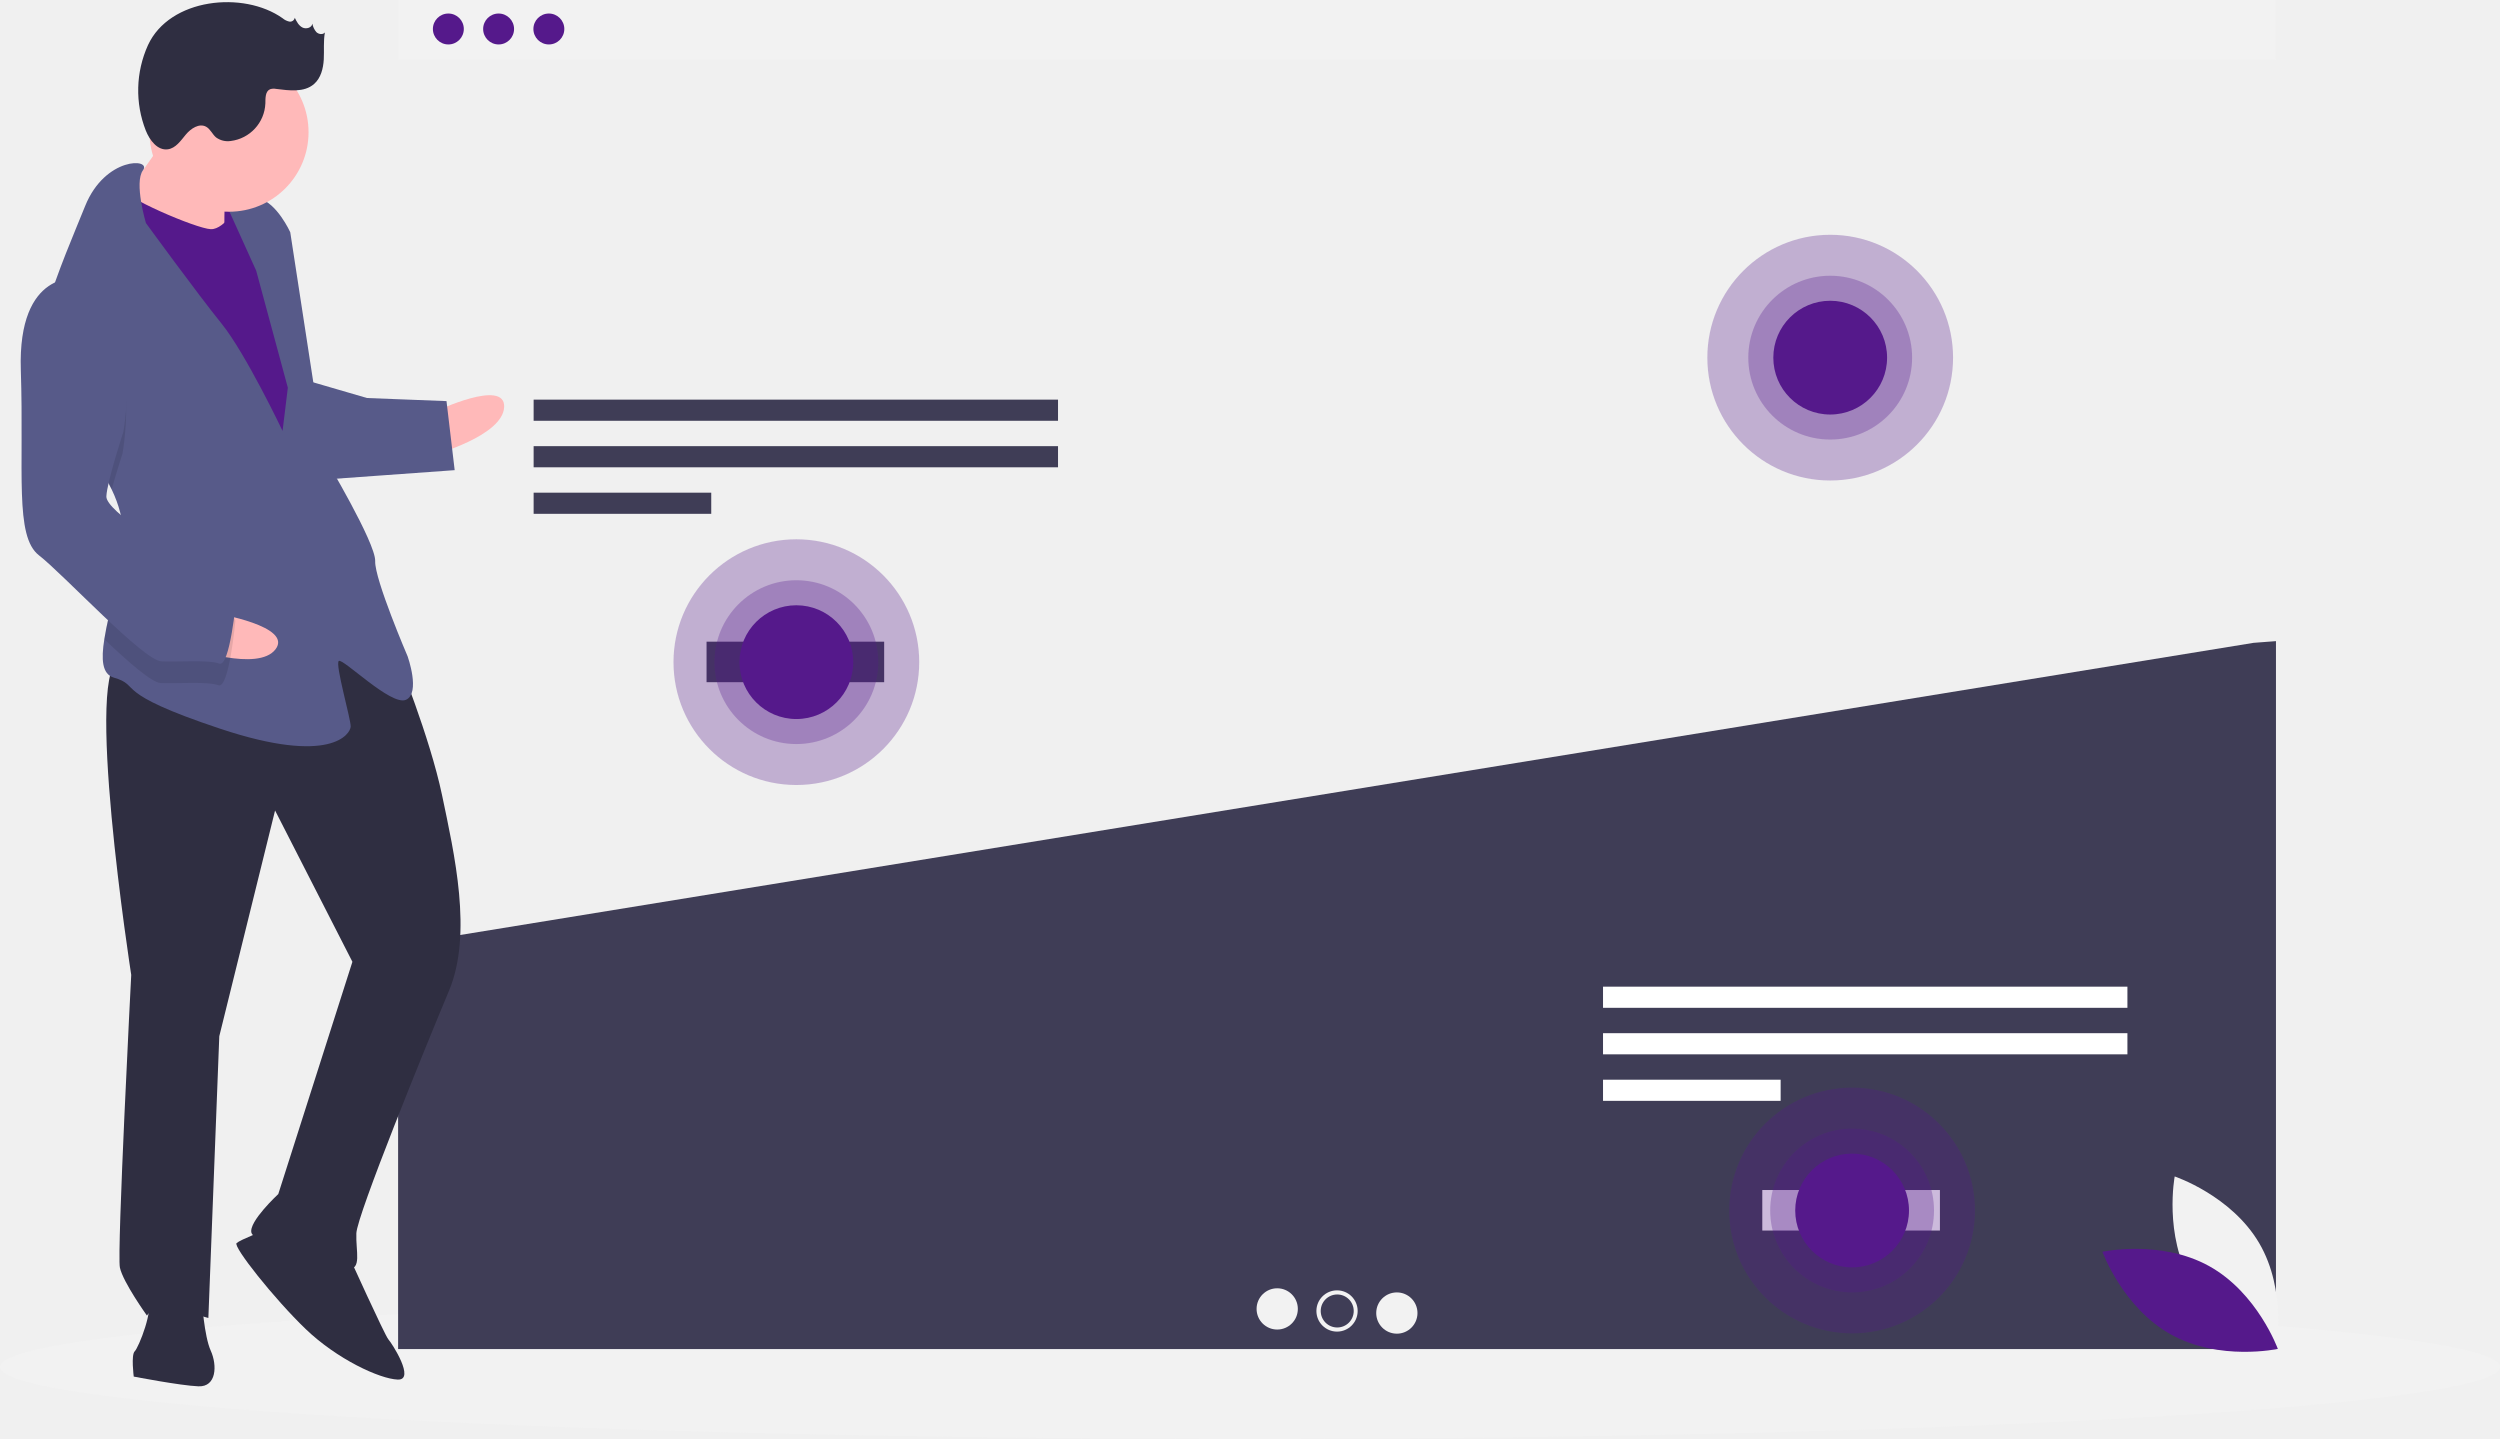
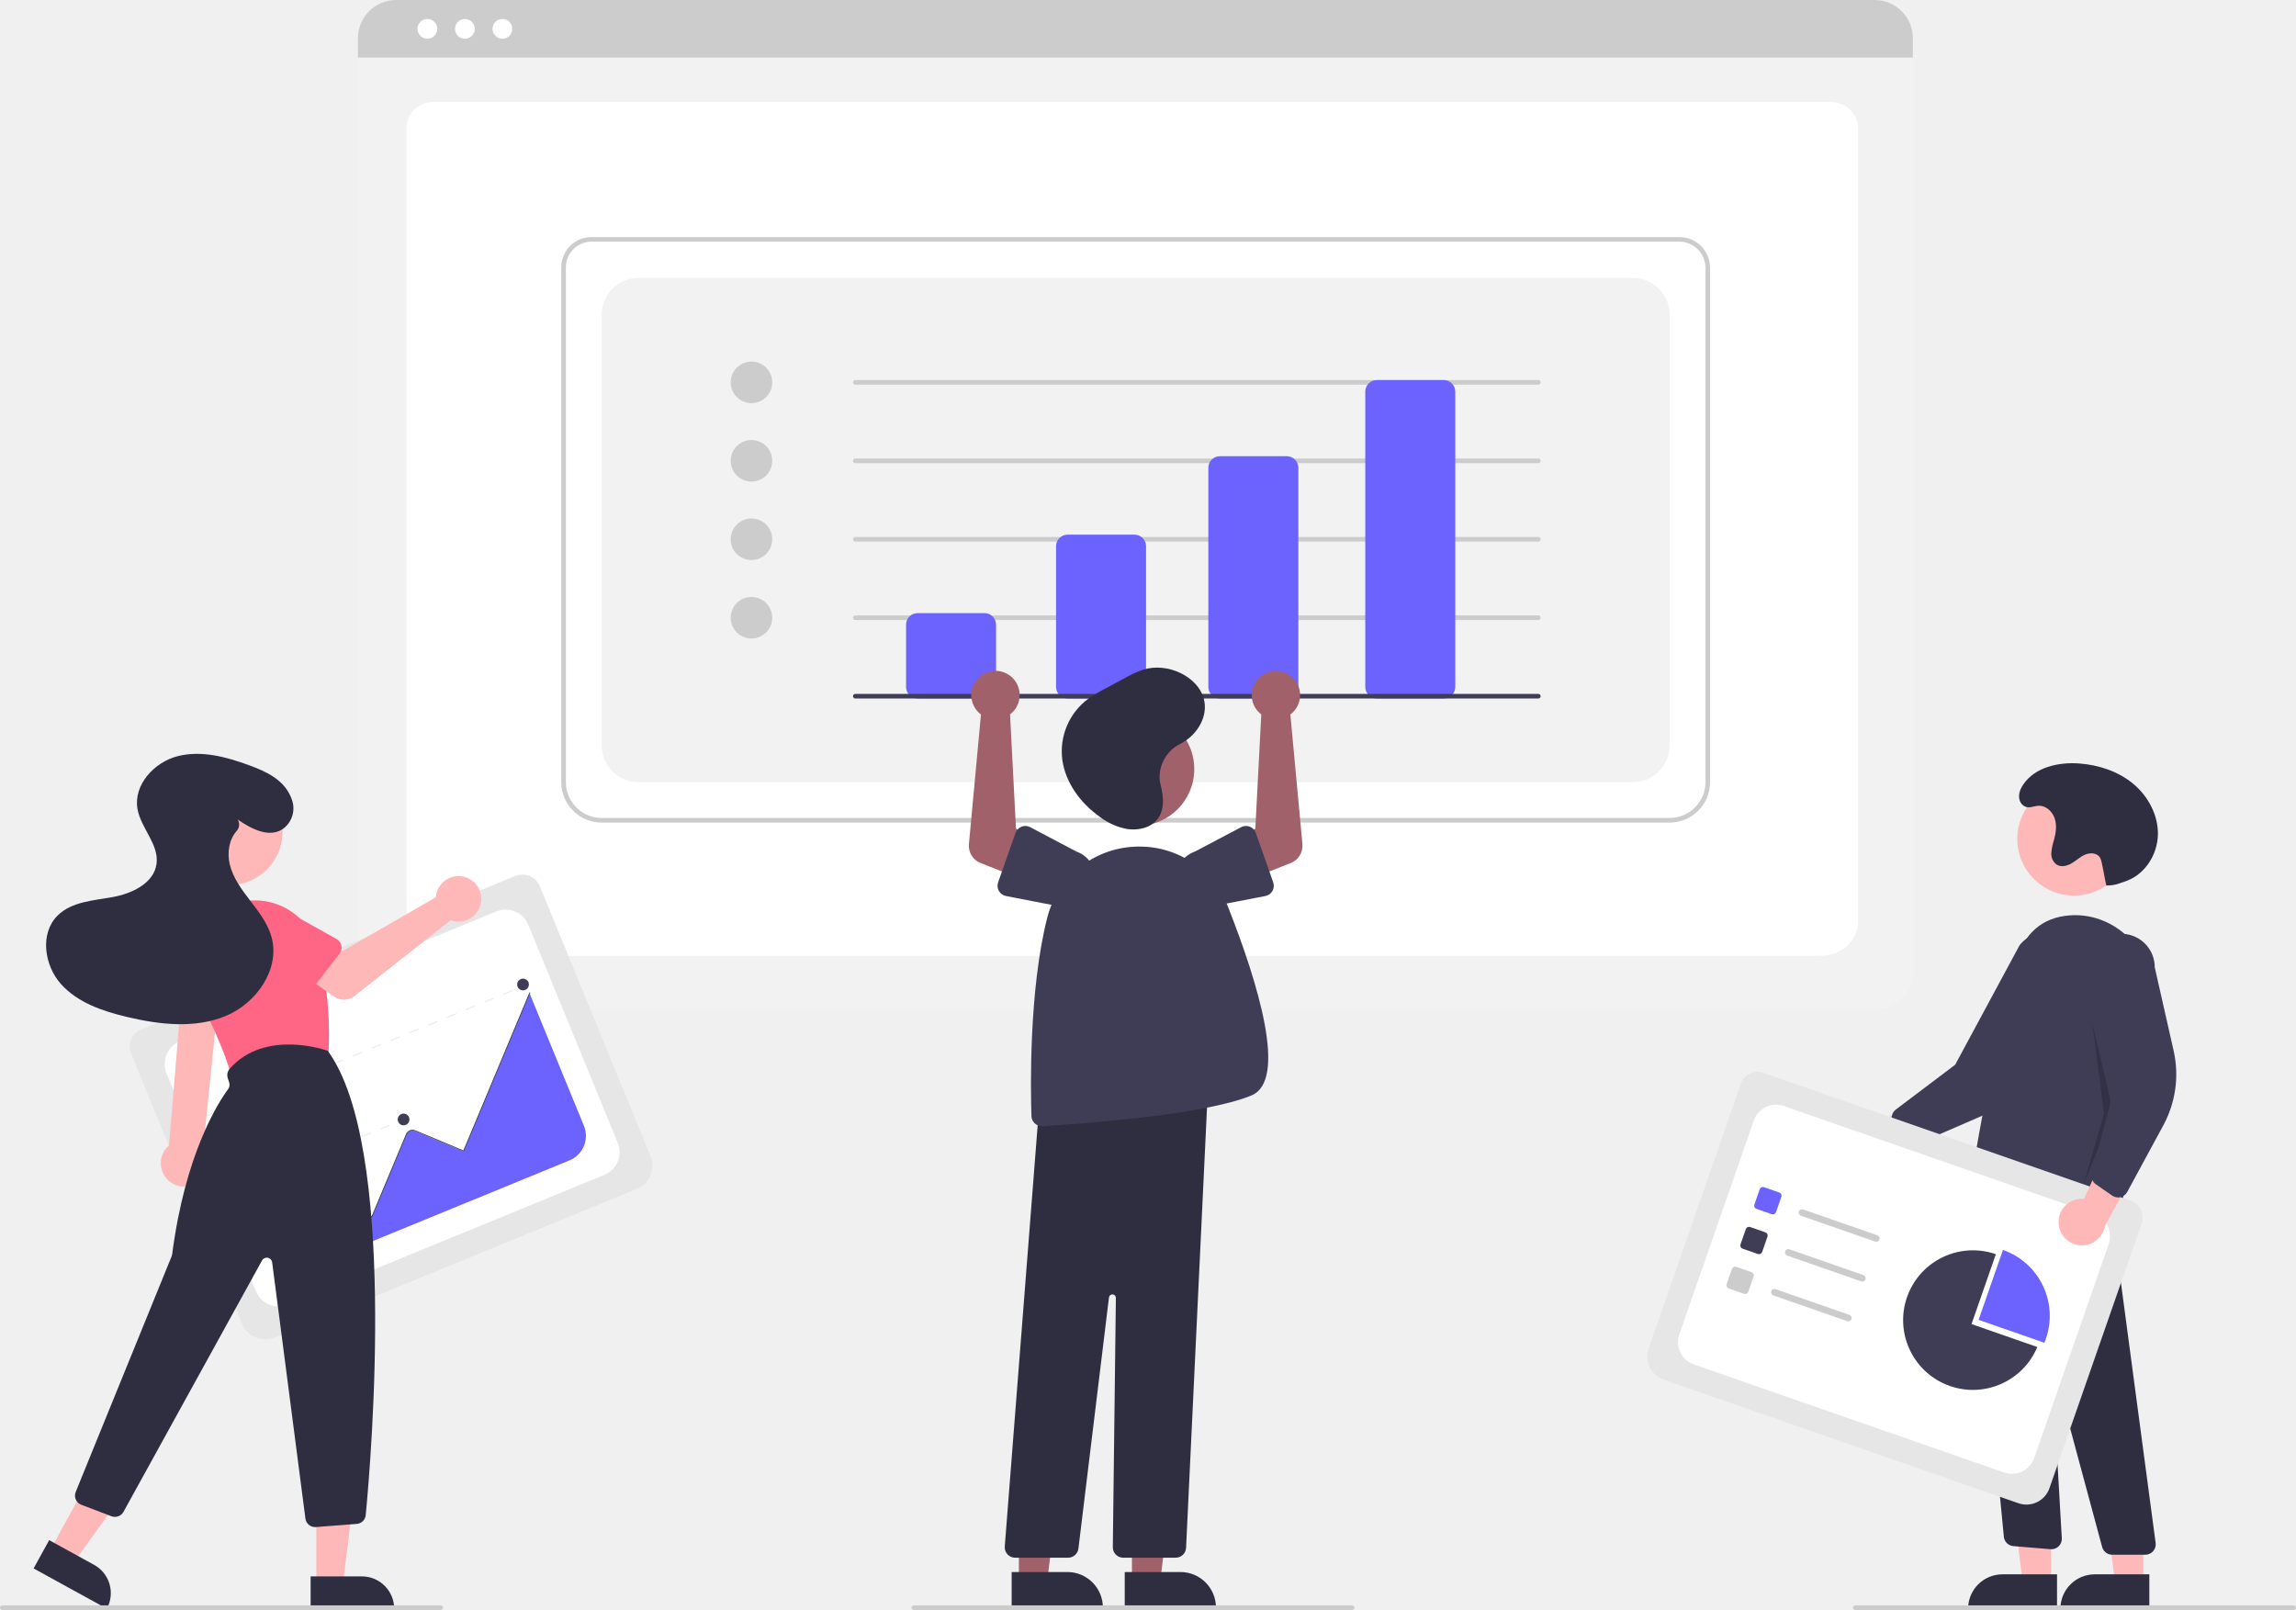
- <svg xmlns="http://www.w3.org/2000/svg" id="f0a8f4ba-cc2b-4400-9e08-d246a0bad060" width="1098.75" height="632.37" data-name="Layer 1" viewBox="0 0 1098.75 632.37">
-   <ellipse cx="549.375" cy="600.774" fill="#f2f2f2" rx="549.375" ry="31.597" />
-   <rect width="825.318" height="26.257" x="174.967" fill="#f2f2f2" />
-   <circle cx="197.053" cy="12.741" r="6.795" fill="#55198b" />
-   <circle cx="219.138" cy="12.741" r="6.795" fill="#55198b" />
-   <circle cx="241.223" cy="12.741" r="6.795" fill="#55198b" />
-   <polygon fill="#3f3d56" points="175.552 415.277 174.967 415.779 174.967 592.903 1000.285 592.903 1000.285 281.779 990.449 282.525 175.552 415.277" />
-   <rect width="230.47" height="9.293" x="234.529" y="175.641" fill="#3f3d56" />
-   <rect width="230.47" height="9.293" x="234.529" y="196.086" fill="#3f3d56" />
-   <rect width="78.063" height="9.293" x="234.529" y="216.531" fill="#3f3d56" />
-   <rect width="230.47" height="9.293" x="704.529" y="433.641" fill="#fff" />
-   <rect width="230.47" height="9.293" x="704.529" y="454.086" fill="#fff" />
-   <rect width="78.063" height="9.293" x="704.529" y="474.531" fill="#fff" />
-   <circle cx="561.335" cy="575.269" r="9.066" fill="#f2f2f2" />
-   <circle cx="587.626" cy="576.176" r="9.066" fill="#f2f2f2" />
-   <circle cx="613.917" cy="577.082" r="9.066" fill="#f2f2f2" />
-   <circle cx="587.709" cy="576.176" r="7.253" fill="#3f3d56" />
-   <rect width="78.063" height="17.81" x="310.529" y="282.014" fill="#3f3d56" />
-   <rect width="78.063" height="17.81" x="774.529" y="523.014" fill="#fff" />
-   <circle cx="350" cy="291.014" r="54" fill="#55198b" opacity=".3" />
-   <circle cx="350" cy="291.014" r="36" fill="#55198b" opacity=".3" />
-   <circle cx="350" cy="291.014" r="25" fill="#55198b" />
-   <circle cx="804.375" cy="157.185" r="54" fill="#55198b" opacity=".3" />
-   <circle cx="804.375" cy="157.185" r="36" fill="#55198b" opacity=".3" />
-   <circle cx="804.375" cy="157.185" r="25" fill="#55198b" />
-   <circle cx="814" cy="532.014" r="54" fill="#55198b" opacity=".3" />
-   <circle cx="814" cy="532.014" r="36" fill="#55198b" opacity=".3" />
-   <circle cx="814" cy="532.014" r="25" fill="#55198b" />
-   <rect width="22.242" height="28.597" x="141.093" y="215.02" fill="#55198b" transform="translate(244.8029 330.5492) rotate(-177.7793)" />
-   <path fill="#ffb9b9" d="M241.915,314.679s30.779-14.706,30.286-2.005-31.025,21.056-31.025,21.056Z" transform="translate(-50.625 -133.8148)" />
-   <path fill="#2f2e41" d="M225.028,422.139S239.549,457.681,244.915,483.328s13.536,60.942,3.026,85.974-40.392,98.599-40.7,106.537,2.559,15.999-3.791,15.752-40.907-11.126-42.31-15.95,11.79-17.032,11.79-17.032l32.577-102.082L171.518,490.021l-24.516,99.215-4.802,123.828s-23.567-7.274-26.988-1.047c0,0-10.559-14.719-11.9-21.131s4.987-128.591,4.987-128.591-21.632-139.163-4.169-138.486S189.992,382.622,225.028,422.139Z" transform="translate(-50.625 -133.8148)" />
-   <path fill="#2f2e41" d="M203.696,685.241s16.109,35.603,17.635,37.252,12.023,17.955,4.085,17.648-26.68-8.984-40.476-22.239-31.984-36.219-30.335-37.745,12.947-5.858,12.947-5.858Z" transform="translate(-50.625 -133.8148)" />
-   <path fill="#2f2e41" d="M139.333,705.004s.972,15.937,3.901,22.41,2.559,15.999-5.378,15.691-28.453-4.283-28.453-4.283-1.218-9.587.431-11.113,8.676-18.743,5.686-23.628S139.333,705.004,139.333,705.004Z" transform="translate(-50.625 -133.8148)" />
-   <path fill="#ffb9b9" d="M127.589,187.821s-16.922,26.373-23.518,32.477,11.962,19.543,11.962,19.543l33.215,4.468s-.418-30.225,1.293-33.338S127.589,187.821,127.589,187.821Z" transform="translate(-50.625 -133.8148)" />
-   <path fill="#55198b" d="M156.46,222.329s-6.843,12.454-13.193,12.208-39.196-14.239-40.599-19.064-10.88,34.557-10.88,34.557L172.16,391.471l19.605-13.549-9.499-83.045-7.802-44.821Z" transform="translate(-50.625 -133.8148)" />
-   <path fill="#575a89" d="M99.704,348.913c3.206,6.707,5.208,13.7,4.931,20.86-.012.318-.025.635-.053.952-.761,14.693-6.173,31.686-8.115,44.044-1.409,8.865-1.008,15.336,4.18,16.856,12.577,3.668-1.834,6.289,46.826,22.485s57.152,2.216,57.275-.959-6.891-27.296-5.242-28.822,23.074,19.974,29.548,17.045.739-19.051.739-19.051-14.583-33.954-14.275-41.892-22.089-45.375-22.089-45.375L178.193,235.891s-5.858-12.947-13.734-14.842-14.411,2.621-14.411,2.621L163.228,252.8l13.905,51.417-2.326,18.989s-16.17-34.016-26.791-47.147-33.264-44.218-33.264-44.218-5.286-17.837-1.296-23.168c3.991-5.346-16.647-6.147-25.446,15.771-4.664,11.616-12.236,28.939-16.979,45.068-4.227,14.289-6.223,27.646-2.036,35.281C75.396,316.457,91.496,331.789,99.704,348.913Z" transform="translate(-50.625 -133.8148)" />
-   <path d="M68.996,304.794c6.4,11.664,22.5,26.995,30.708,44.119,2.144-7.723,4.759-15.715,4.759-15.715s10.031-53.669-19.64-67.539a19.858,19.858,0,0,0-13.791,3.853C66.805,283.801,64.808,297.159,68.996,304.794Z" opacity=".1" transform="translate(-50.625 -133.8148)" />
-   <path fill="#575a89" d="M186.782,301.411l25.154,7.335,34.926,1.354,3.593,30.348L193.057,344.583S178.721,304.279,186.782,301.411Z" transform="translate(-50.625 -133.8148)" />
-   <path fill="#ffb9b9" d="M145.764,403.451s33.652,5.583,25.971,15.71-37.492-.52-37.492-.52Z" transform="translate(-50.625 -133.8148)" />
-   <path d="M104.581,370.725c-.761,14.693-6.173,31.686-8.115,44.044,10.72,10.146,20.914,19.095,24.756,19.244,7.938.308,20.7-.787,25.401.985s7.458-28.33,7.458-28.33-2.806-9.648-15.321-14.904C130.312,388.21,114.119,378.567,104.581,370.725Z" opacity=".1" transform="translate(-50.625 -133.8148)" />
-   <path fill="#575a89" d="M85.192,256.134s-26.865-4.222-25.414,40.353-2.832,73.027,7.973,81.396,45.903,46.298,53.84,46.606,20.7-.787,25.401.985,7.458-28.33,7.458-28.33S151.645,387.495,139.129,382.24s-42.002-23.888-41.756-30.238,7.458-28.33,7.458-28.33S114.863,270.004,85.192,256.134Z" transform="translate(-50.625 -133.8148)" />
-   <circle cx="100.654" cy="58.105" r="34.952" fill="#ffb9b9" />
-   <path fill="#2f2e41" d="M174.814,141.823a6.749,6.749,0,0,0,2.939,1.475,2.097,2.097,0,0,0,2.43-1.683c.8,1.658,1.702,3.426,3.335,4.277s4.157.137,4.393-1.689a7.706,7.706,0,0,0,1.774,3.744c1.013.966,2.85,1.21,3.734.125-.715,3.907-.274,7.926-.498,11.892s-1.282,8.17-4.278,10.778c-4.37,3.803-10.941,2.865-16.689,2.144a5.066,5.066,0,0,0-2.615.143c-2.152.917-2.055,3.913-2.084,6.252a17.373,17.373,0,0,1-15.212,16.497,8.709,8.709,0,0,1-6.472-1.58c-1.632-1.383-2.466-3.638-4.336-4.677-3.042-1.69-6.732.775-8.956,3.452s-4.416,5.969-7.862,6.459c-4.557.648-8.028-3.996-9.73-8.272a48.223,48.223,0,0,1,.958-37.47C125.158,132.949,157.661,129.669,174.814,141.823Z" transform="translate(-50.625 -133.8148)" />
-   <path fill="#f2f2f2" d="M1013.847,697.584c12.31,20.992,37.136,29.304,37.136,29.304s4.869-25.724-7.441-46.717-37.136-29.304-37.136-29.304S1001.538,676.592,1013.847,697.584Z" transform="translate(-50.625 -133.8148)" />
-   <path fill="#55198b" d="M1021.529,690.258c21.288,11.791,30.207,36.406,30.207,36.406s-25.597,5.499-46.885-6.292-30.207-36.406-30.207-36.406S1000.24,678.467,1021.529,690.258Z" transform="translate(-50.625 -133.8148)" />
+ <svg xmlns="http://www.w3.org/2000/svg" data-name="Layer 1" width="995" height="697.681" viewBox="0 0 995 697.681">
+   <path d="M915.189,538.707H274.35a16.519,16.519,0,0,1-16.5-16.5V127.054A12.102,12.102,0,0,1,269.938,114.965H919.391a12.311,12.311,0,0,1,12.297,12.297V522.207A16.519,16.519,0,0,1,915.189,538.707Z" transform="translate(-102.5 -101.1595)" fill="#f2f2f2" />
+   <path d="M891.811,515.341H294.567c-8.755,0-15.878-6.67-15.878-14.868v-344.105c0-6.08,5.278-11.027,11.766-11.027H895.728c6.595,0,11.961,5.028,11.961,11.209V500.472C907.689,508.671,900.566,515.341,891.811,515.341Z" transform="translate(-102.5 -101.1595)" fill="#fff" />
+   <path d="M931.459,126.11H257.619V117.709a16.574,16.574,0,0,1,16.56-16.55H914.899a16.574,16.574,0,0,1,16.56,16.55Z" transform="translate(-102.5 -101.1595)" fill="#ccc" />
+   <circle cx="185.214" cy="12.5" r="4.283" fill="#fff" />
+   <circle cx="201.473" cy="12.5" r="4.283" fill="#fff" />
+   <circle cx="217.731" cy="12.5" r="4.283" fill="#fff" />
+   <path d="M826.073,457.629H363.234a17.52,17.52,0,0,1-17.5-17.5V216.975a13.103,13.103,0,0,1,13.088-13.088H830.276a13.312,13.312,0,0,1,13.297,13.297V440.129A17.52,17.52,0,0,1,826.073,457.629ZM358.822,205.886a11.101,11.101,0,0,0-11.088,11.088V440.129a15.517,15.517,0,0,0,15.5,15.5H826.073a15.518,15.518,0,0,0,15.5-15.5V217.184a11.31,11.31,0,0,0-11.297-11.297Z" transform="translate(-102.5 -101.1595)" fill="#ccc" />
+   <path d="M379.234,440.129h430.839a16,16,0,0,0,16-16V237.581a16,16,0,0,0-16-16H379.234a16,16,0,0,0-16,16V424.129A16,16,0,0,0,379.234,440.129Z" transform="translate(-102.5 -101.1595)" fill="#f2f2f2" />
+   <circle cx="325.654" cy="165.695" r="9" fill="#ccc" />
+   <circle cx="325.654" cy="199.695" r="9" fill="#ccc" />
+   <circle cx="325.654" cy="233.695" r="9" fill="#ccc" />
+   <circle cx="325.654" cy="267.695" r="9" fill="#ccc" />
+   <path d="M769.154,267.855h-296a1,1,0,0,1,0-2h296a1,1,0,0,1,0,2Z" transform="translate(-102.5 -101.1595)" fill="#ccc" />
+   <path d="M769.154,301.855h-296a1,1,0,0,1,0-2h296a1,1,0,0,1,0,2Z" transform="translate(-102.5 -101.1595)" fill="#ccc" />
+   <path d="M769.154,335.855h-296a1,1,0,0,1,0-2h296a1,1,0,0,1,0,2Z" transform="translate(-102.5 -101.1595)" fill="#ccc" />
+   <path d="M769.154,369.855h-296a1,1,0,0,1,0-2h296a1,1,0,0,1,0,2Z" transform="translate(-102.5 -101.1595)" fill="#ccc" />
+   <path d="M529.154,403.855h-29a5.006,5.006,0,0,1-5-5v-27a5.006,5.006,0,0,1,5-5h29a5.006,5.006,0,0,1,5,5v27A5.006,5.006,0,0,1,529.154,403.855Z" transform="translate(-102.5 -101.1595)" fill="#6c63ff" />
+   <path d="M594.154,403.855h-29a5.006,5.006,0,0,1-5-5v-61a5.006,5.006,0,0,1,5-5h29a5.006,5.006,0,0,1,5,5v61A5.006,5.006,0,0,1,594.154,403.855Z" transform="translate(-102.5 -101.1595)" fill="#6c63ff" />
+   <path d="M660.154,403.855h-29a5.006,5.006,0,0,1-5-5v-95a5.006,5.006,0,0,1,5-5h29a5.006,5.006,0,0,1,5,5v95A5.006,5.006,0,0,1,660.154,403.855Z" transform="translate(-102.5 -101.1595)" fill="#6c63ff" />
+   <path d="M728.154,403.855h-29a5.006,5.006,0,0,1-5-5v-128a5.006,5.006,0,0,1,5-5h29a5.006,5.006,0,0,1,5,5v128A5.006,5.006,0,0,1,728.154,403.855Z" transform="translate(-102.5 -101.1595)" fill="#6c63ff" />
+   <path d="M769.154,403.855h-296a1,1,0,0,1,0-2h296a1,1,0,0,1,0,2Z" transform="translate(-102.5 -101.1595)" fill="#3f3d56" />
+   <path d="M899.201,590.402a10.056,10.056,0,0,1,15.32-1.743l31.755-16.389-1.975,18.464L914.45,603.467a10.11,10.11,0,0,1-15.248-13.065Z" transform="translate(-102.5 -101.1595)" fill="#ffb8b8" />
+   <path d="M926.524,597.289a4.506,4.506,0,0,1-1.524-2.212l-2.526-8.159a4.515,4.515,0,0,1,1.587-4.921l25.738-19.44,27.875-51.712a14.497,14.497,0,1,1,22.9,17.782L984.716,562.096a46.374,46.374,0,0,1-23.463,22.696l-30.163,13.083a4.505,4.505,0,0,1-3.669-.039A4.455,4.455,0,0,1,926.524,597.289Z" transform="translate(-102.5 -101.1595)" fill="#3f3d56" />
+   <circle cx="898.775" cy="363.541" r="24.561" fill="#ffb8b8" />
+   <polygon points="888.812 685.737 876.553 685.736 870.722 638.448 888.817 638.449 888.812 685.737" fill="#ffb8b8" />
+   <path d="M867.795,682.233h23.644a0,0,0,0,1,0,0v14.887a0,0,0,0,1,0,0H852.908a0,0,0,0,1,0,0v0A14.887,14.887,0,0,1,867.795,682.233Z" fill="#2f2e41" />
+   <polygon points="928.812 685.739 916.553 685.738 910.722 638.449 928.817 638.451 928.812 685.739" fill="#ffb8b8" />
+   <path d="M907.795,682.235h23.644a0,0,0,0,1,0,0V697.121a0,0,0,0,1,0,0H892.908a0,0,0,0,1,0,0v0A14.887,14.887,0,0,1,907.795,682.235Z" fill="#2f2e41" />
+   <path d="M1032.208,774.899l-14.367-.001a4.508,4.508,0,0,1-4.345-3.329l-20.68-76.701a.5.5,0,0,0-.982.16l4.177,72.742a4.499,4.499,0,0,1-4.867,4.742L974.998,771.166a4.512,4.512,0,0,1-4.096-3.964L956.191,614.457l5.691,3.415,53.329-9.054L1036.669,769.804a4.501,4.501,0,0,1-4.461,5.095Z" transform="translate(-102.5 -101.1595)" fill="#2f2e41" />
+   <path d="M974.027,630.579a32.939,32.939,0,0,1-16.692-4.698,4.48,4.48,0,0,1-2.136-4.589c1.876-11.486,11.684-70.408,20.608-102.529,3.635-13.083,11.671-20.129,23.887-20.943,17.868-1.172,33.75,12.807,35.404,31.2,2.917,32.448-8.933,78.55-14.164,96.866a4.496,4.496,0,0,1-7.088,2.306l-10.661-8.293a3.533,3.533,0,0,0-4.516.188C989.682,628.101,981.146,630.579,974.027,630.579Z" transform="translate(-102.5 -101.1595)" fill="#3f3d56" />
+   <polygon points="906.787 443.738 915.786 481.739 902.784 513.738 911.786 482.739 906.787 443.738" opacity="0.2" />
+   <path d="M1015.29,484.898a16.538,16.538,0,0,0,6.388-1.155c.894-.345,1.822-.628,2.715-.972,7.882-3.045,13.074-11.438,13.261-19.886s-4.188-16.647-10.684-22.05-14.909-8.178-23.335-8.82c-9.075-.691-19.294,1.61-24.366,9.167-1.35,2.012-2.294,4.452-1.494,6.882a4.404,4.404,0,0,0,1.241,1.906c2.265,2.015,4.522.5,6.831.366,3.173-.184,6.023,2.385,7.048,5.394s.573,6.322-.254,9.391a23.459,23.459,0,0,0-1.183,5.71,5.741,5.741,0,0,0,2.378,5.055c1.983,1.199,4.587.505,6.571-.691s3.699-2.86,5.842-3.741,5.022-.685,6.27,1.268a6.935,6.935,0,0,1,.793,2.289c1.118,5.095.861,4.795,1.979,9.89Z" transform="translate(-102.5 -101.1595)" fill="#2f2e41" />
+   <path d="M977.221,752.591,823.425,699.03a10.556,10.556,0,0,1-6.49-13.426l39.966-114.758a7.734,7.734,0,0,1,9.836-4.755L1025.732,621.463a7.867,7.867,0,0,1,4.837,10.006L990.647,746.101A10.556,10.556,0,0,1,977.221,752.591Z" transform="translate(-102.5 -101.1595)" fill="#e6e6e6" />
+   <path d="M836.549,692.435l134.484,46.835a10.225,10.225,0,0,0,13.019-6.293l32.272-92.667a10.225,10.225,0,0,0-6.293-13.019l-134.484-46.835a10.225,10.225,0,0,0-13.019,6.293l-32.272,92.667A10.225,10.225,0,0,0,836.549,692.435Z" transform="translate(-102.5 -101.1595)" fill="#fff" />
+   <path d="M870.32,627.329l-6.66-2.32a1.444,1.444,0,0,1-.888-1.837l2.32-6.66a1.444,1.444,0,0,1,1.837-.888l6.66,2.32a1.444,1.444,0,0,1,.888,1.837l-2.32,6.66A1.444,1.444,0,0,1,870.32,627.329Z" transform="translate(-102.5 -101.1595)" fill="#6c63ff" />
+   <path d="M864.31,644.585l-6.66-2.32a1.444,1.444,0,0,1-.888-1.837l2.32-6.66a1.444,1.444,0,0,1,1.837-.888l6.66,2.32a1.444,1.444,0,0,1,.888,1.837l-2.32,6.66A1.444,1.444,0,0,1,864.31,644.585Z" transform="translate(-102.5 -101.1595)" fill="#3f3d56" />
+   <path d="M858.301,661.841l-6.66-2.32a1.444,1.444,0,0,1-.888-1.837l2.32-6.66a1.444,1.444,0,0,1,1.837-.888l6.66,2.32a1.444,1.444,0,0,1,.888,1.837l-2.32,6.66A1.444,1.444,0,0,1,858.301,661.841Z" transform="translate(-102.5 -101.1595)" fill="#ccc" />
+   <path d="M915.074,639.181l-32.09-11.176a1.443,1.443,0,1,1,.949-2.725l32.09,11.176a1.443,1.443,0,1,1-.949,2.725Z" transform="translate(-102.5 -101.1595)" fill="#ccc" />
+   <path d="M909.065,656.437l-32.09-11.176a1.443,1.443,0,0,1,.949-2.725l32.09,11.176a1.443,1.443,0,1,1-.949,2.725Z" transform="translate(-102.5 -101.1595)" fill="#ccc" />
+   <path d="M903.055,673.693l-32.09-11.176a1.443,1.443,0,0,1,.949-2.725l32.09,11.176a1.443,1.443,0,0,1-.949,2.725Z" transform="translate(-102.5 -101.1595)" fill="#ccc" />
+   <path d="M988.454,683.043c.234-.561.454-1.131.656-1.712a30.239,30.239,0,0,0-18.611-38.501L959.951,673.116Z" transform="translate(-102.5 -101.1595)" fill="#6c63ff" />
+   <path d="M956.884,674.959l10.548-30.287a30.239,30.239,0,1,0,17.955,40.213Z" transform="translate(-102.5 -101.1595)" fill="#3f3d56" />
+   <path d="M994.645,631.512a10.056,10.056,0,0,1,10.979-10.826l14.873-32.493,9.841,15.748-15.633,28.441a10.11,10.11,0,0,1-20.061-.87Z" transform="translate(-102.5 -101.1595)" fill="#ffb8b8" />
+   <path d="M1020.394,620.069a4.506,4.506,0,0,1-2.564-.8l-7.023-4.862a4.515,4.515,0,0,1-1.788-4.852l8.255-31.18-9.979-57.893a14.497,14.497,0,1,1,28.993-.14l8.177,36.123a46.373,46.373,0,0,1-4.456,32.339L1024.349,617.713a4.505,4.505,0,0,1-2.911,2.233A4.455,4.455,0,0,1,1020.394,620.069Z" transform="translate(-102.5 -101.1595)" fill="#3f3d56" />
+   <path d="M1096.5,798.841h-190a1,1,0,0,1,0-2h190a1,1,0,0,1,0,2Z" transform="translate(-102.5 -101.1595)" fill="#ccc" />
+   <polygon points="490.541 685.239 502.801 685.238 508.633 637.951 490.539 637.951 490.541 685.239" fill="#a0616a" />
+   <path d="M589.914,782.396l24.144-.001h.001a15.386,15.386,0,0,1,15.386,15.386v.5l-39.531.001Z" transform="translate(-102.5 -101.1595)" fill="#2f2e41" />
+   <polygon points="441.541 685.239 453.801 685.238 459.633 637.951 441.539 637.951 441.541 685.239" fill="#a0616a" />
+   <path d="M540.914,782.396l24.144-.001h.001a15.386,15.386,0,0,1,15.386,15.386v.5l-39.531.001Z" transform="translate(-102.5 -101.1595)" fill="#2f2e41" />
+   <circle cx="492.988" cy="333.297" r="24.561" fill="#a0616a" />
+   <path d="M612.005,776.192H589.254a4.5,4.5,0,0,1-4.5-4.555l1.322-108.031a1.5,1.5,0,0,0-2.989-.2L569.847,772.236a4.504,4.504,0,0,1-4.467,3.956H542.41a4.5,4.5,0,0,1-4.486-4.851l15.167-194.075.412-.045,72.629-7.844-9.633,202.528A4.495,4.495,0,0,1,612.005,776.192Z" transform="translate(-102.5 -101.1595)" fill="#2f2e41" />
+   <path d="M553.976,589.181a4.496,4.496,0,0,1-4.484-4.358c-.396-12.271-1.076-54.732,6.822-85.905a40.924,40.924,0,0,1,37.793-30.839h0a41.179,41.179,0,0,1,40.559,26.023c13.275,33.703,25.818,75.246,10.181,81.762-20.495,8.539-74.523,12.346-90.594,13.309Q554.113,589.181,553.976,589.181Z" transform="translate(-102.5 -101.1595)" fill="#3f3d56" />
+   <path d="M647.847,409.632a10.525,10.525,0,0,0,1.246,1.093l-2.578,49.526-10.724,5.491L641.961,483.01l19.93-7.875a8,8,0,0,0,5.026-8.181l-5.221-56.179a10.497,10.497,0,1,0-13.849-1.143Z" transform="translate(-102.5 -101.1595)" fill="#a0616a" />
+   <path d="M646.718,462.095l7.544,21.439a4.5,4.5,0,0,1-3.389,5.912l-22.245,4.308a12.497,12.497,0,0,1-8.228-23.602l19.974-10.543a4.5,4.5,0,0,1,6.344,2.486Z" transform="translate(-102.5 -101.1595)" fill="#3f3d56" />
+   <path d="M541.46,409.632a10.527,10.527,0,0,1-1.246,1.093l2.578,49.526,10.724,5.491L547.346,483.01l-19.93-7.875a8,8,0,0,1-5.026-8.181l5.221-56.179a10.497,10.497,0,1,1,13.849-1.143Z" transform="translate(-102.5 -101.1595)" fill="#a0616a" />
+   <path d="M545.192,459.399a4.495,4.495,0,0,1,3.741.21l19.974,10.543a12.497,12.497,0,0,1-8.228,23.602l-22.245-4.308a4.5,4.5,0,0,1-3.389-5.912l7.544-21.439A4.495,4.495,0,0,1,545.192,459.399Z" transform="translate(-102.5 -101.1595)" fill="#3f3d56" />
+   <path d="M605.027,438.643a16.143,16.143,0,0,1,9.041-15.168c7.466-3.854,12.156-12.075,10.101-19.582-2.631-9.609-15.709-15.841-26.305-12.535a48.566,48.566,0,0,0-8.261,3.839l-6.923,3.711a71.73,71.73,0,0,0-8.534,5.038,28.315,28.315,0,0,0-11.27,26.53c1.363,9.769,7.761,18.727,16.518,24.861a27.937,27.937,0,0,0,11.319,5.031c4.198.692,8.87-.094,11.939-2.705,4.796-4.079,4.301-10.911,2.75-16.616A12.09,12.09,0,0,1,605.027,438.643Z" transform="translate(-102.5 -101.1595)" fill="#2f2e41" />
+   <path d="M688.5,798.841h-190a1,1,0,0,1,0-2h190a1,1,0,0,1,0,2Z" transform="translate(-102.5 -101.1595)" fill="#ccc" />
+   <path d="M378.41,616.413,221.633,680.73a10.984,10.984,0,0,1-14.315-5.986l-47.992-116.983a8.047,8.047,0,0,1,4.386-10.488l162.077-66.492a8.186,8.186,0,0,1,10.669,4.462L384.396,602.098A10.984,10.984,0,0,1,378.41,616.413Z" transform="translate(-102.5 -101.1595)" fill="#e6e6e6" />
+   <path d="M227.311,666.541l137.091-56.241a10.639,10.639,0,0,0,5.805-13.881L331.454,501.956a10.639,10.639,0,0,0-13.881-5.805L180.482,552.392a10.639,10.639,0,0,0-5.805,13.881l38.753,94.463A10.639,10.639,0,0,0,227.311,666.541Z" transform="translate(-102.5 -101.1595)" fill="#fff" />
+   <rect x="328.668" y="528.117" width="2.179" height="0.363" transform="translate(-278.3402 63.53163) rotate(-22.30577)" fill="#e6e6e6" />
+   <path d="M324.747,530.551l-4.072,1.67-.138-.336,4.072-1.67Zm-8.144,3.341-4.072,1.67-.138-.336,4.072-1.67Zm-8.144,3.341-4.072,1.67-.138-.336,4.072-1.67Zm-8.144,3.341-4.072,1.67-.138-.336,4.072-1.67Zm-8.144,3.341-4.072,1.67-.138-.336,4.072-1.67Zm-8.144,3.341-4.072,1.67-.138-.336,4.072-1.67Zm-8.144,3.341-4.072,1.67-.138-.336,4.072-1.67Zm-8.144,3.341-4.072,1.67-.138-.336,4.072-1.67Zm-8.144,3.341-4.072,1.67-.138-.336,4.072-1.67Zm-8.144,3.341-4.072,1.67-.138-.336,4.072-1.67ZM243.312,563.959l-4.072,1.67-.138-.336,4.072-1.67Zm-8.144,3.341-4.072,1.67-.138-.336,4.072-1.67Zm-8.144,3.341-4.072,1.67-.138-.336,4.072-1.67Zm-8.144,3.341-4.072,1.67-.138-.336,4.072-1.67Zm-8.144,3.341-4.072,1.67-.138-.336,4.072-1.67Zm-8.144,3.341-4.072,1.67-.138-.336,4.072-1.67Z" transform="translate(-102.5 -101.1595)" fill="#e6e6e6" />
+   <rect x="192.285" y="584.068" width="2.179" height="0.363" transform="translate(-309.7817 15.95413) rotate(-22.30577)" fill="#e6e6e6" />
+   <rect x="275.309" y="586.506" width="2.179" height="0.363" transform="translate(-304.4946 47.64812) rotate(-22.30577)" fill="#e6e6e6" />
+   <path d="M271.448,588.915l-4.011,1.646-.138-.336,4.011-1.646Zm-8.023,3.291-4.011,1.646-.138-.336,4.011-1.646Zm-8.023,3.291-4.011,1.646-.138-.336,4.011-1.646ZM247.38,598.789l-4.011,1.646-.138-.336,4.011-1.646ZM239.357,602.08l-4.011,1.646-.138-.336,4.011-1.646Zm-8.023,3.291-4.011,1.646-.138-.336,4.011-1.646Zm-8.023,3.291-4.011,1.646-.138-.336,4.011-1.646Zm-8.023,3.291-4.011,1.646-.138-.336,4.011-1.646Z" transform="translate(-102.5 -101.1595)" fill="#e6e6e6" />
+   <rect x="205.101" y="615.309" width="2.179" height="0.363" transform="translate(-320.68 23.15625) rotate(-22.30577)" fill="#e6e6e6" />
+   <rect x="242.07" y="617.411" width="2.179" height="0.363" transform="translate(-318.7115 37.34481) rotate(-22.30577)" fill="#e6e6e6" />
+   <path d="M238.093,619.867l-4.127,1.693-.138-.336,4.127-1.693Zm-8.254,3.386-4.127,1.693-.138-.336,4.127-1.693Zm-8.254,3.386-4.127,1.693-.138-.336,4.127-1.693Z" transform="translate(-102.5 -101.1595)" fill="#e6e6e6" />
+   <rect x="211.165" y="630.089" width="2.179" height="0.363" transform="translate(-325.8362 26.5637) rotate(-22.30577)" fill="#e6e6e6" />
+   <rect x="252.417" y="642.634" width="2.179" height="0.363" transform="translate(-327.5107 43.15973) rotate(-22.30577)" fill="#e6e6e6" />
+   <path d="M248.441,645.09l-4.127,1.693-.138-.336,4.127-1.693Zm-8.254,3.386-4.127,1.693-.138-.336,4.127-1.693Zm-8.254,3.386-4.127,1.693-.138-.336,4.127-1.693Z" transform="translate(-102.5 -101.1595)" fill="#e6e6e6" />
+   <rect x="221.513" y="655.313" width="2.179" height="0.363" transform="translate(-334.6354 32.37862) rotate(-22.30577)" fill="#e6e6e6" />
+   <path d="M233.132,651.671,349.308,604.011a11.481,11.481,0,0,0,6.257-14.962L332.092,531.832l-.227.101-28.509,68.167-21.145-8.84a2.742,2.742,0,0,0-2.436.152,2.922,2.922,0,0,0-1.212,1.433l-14.941,35.722-15.46-6.462a2.753,2.753,0,0,0-3.603,1.478C244.461,623.825,234.928,647.213,233.132,651.671Z" transform="translate(-102.5 -101.1595)" fill="#6c63ff" />
+   <path d="M232.775,652.21l-.335-.14,11.955-28.586a3.089,3.089,0,0,1,4.038-1.657l15.155,6.337,14.856-35.525a3.089,3.089,0,0,1,4.038-1.657l20.839,8.715,28.656-68.523.335.14L303.515,600.173l-21.174-8.855a2.723,2.723,0,0,0-3.563,1.462l-14.996,35.86-15.489-6.478a2.726,2.726,0,0,0-3.563,1.462Z" transform="translate(-102.5 -101.1595)" fill="#3f3d56" />
+   <circle cx="141.667" cy="516.019" r="2.542" fill="#3f3d56" />
+   <circle cx="174.906" cy="485.115" r="2.542" fill="#3f3d56" />
+   <circle cx="226.662" cy="426.636" r="2.542" fill="#3f3d56" />
+   <path d="M186.901,614.295a10.095,10.095,0,0,0,3.61-15.053l7.549-73.804h-16.313l-5.999,72.066a10.15,10.15,0,0,0,11.154,16.791Z" transform="translate(-102.5 -101.1595)" fill="#ffb8b8" />
+   <circle cx="99.38" cy="360.468" r="23.08" fill="#ffb8b8" />
+   <path d="M206.225,568.419a4.221,4.221,0,0,1-4.068-3.1c-1.849-6.718-6.66-18.077-14.299-33.763a27.967,27.967,0,0,1,15.882-38.613h0a27.955,27.955,0,0,1,35.922,17.808c5.921,18.563,5.635,38.447,5.237,46.134a4.239,4.239,0,0,1-3.321,3.914l-34.446,7.522A4.208,4.208,0,0,1,206.225,568.419Z" transform="translate(-102.5 -101.1595)" fill="#ff6584" />
+   <polygon points="137.082 686.425 148.602 686.425 154.083 641.988 137.08 641.989 137.082 686.425" fill="#ffb8b8" />
+   <path d="M237.113,784.293H273.321a0,0,0,0,1,0,0v13.989a0,0,0,0,1,0,0H251.103a13.989,13.989,0,0,1-13.989-13.989v0a0,0,0,0,1,0,0Z" transform="translate(407.9701 1481.403) rotate(179.9974)" fill="#2f2e41" />
+   <polygon points="21.882 671.495 31.978 677.045 58.19 640.747 43.291 632.555 21.882 671.495" fill="#ffb8b8" />
+   <path d="M118.196,776.437h36.207a0,0,0,0,1,0,0V790.426a0,0,0,0,1,0,0h-22.218a13.989,13.989,0,0,1-13.989-13.989v0a0,0,0,0,1,0,0Z" transform="translate(-224.194 1434.457) rotate(-151.199)" fill="#2f2e41" />
+   <path d="M239.044,762.92a4.228,4.228,0,0,1-4.189-3.684L220.446,648.211a2.349,2.349,0,0,0-4.387-.832L156.014,756.319a4.252,4.252,0,0,1-5.209,1.912L137.717,753.244a4.228,4.228,0,0,1-2.411-5.546L176.901,645.518a3.257,3.257,0,0,0,.212-.809c5.634-43.605,19.968-65.78,24.227-71.538a3.275,3.275,0,0,0,.466-2.982l-.585-1.756a4.226,4.226,0,0,1,.814-4.113c15.347-17.48,42.095-7.942,42.363-7.843l.134.05.084.115c29.993,41.133,18.903,174.732,16.376,201.096a4.217,4.217,0,0,1-3.885,3.806l-17.736,1.366C239.262,762.917,239.152,762.92,239.044,762.92Z" transform="translate(-102.5 -101.1595)" fill="#2f2e41" />
+   <path d="M291.606,488.437a9.892,9.892,0,0,0-.225,1.541l-40.367,23.288-9.812-5.649-10.46,13.694,16.398,11.688a7.518,7.518,0,0,0,9.019-.22l41.626-32.839a9.864,9.864,0,1,0-6.179-11.503Z" transform="translate(-102.5 -101.1595)" fill="#ffb8b8" />
+   <path d="M249.665,514.369l-13.047,16.909a4.229,4.229,0,0,1-6.394.35L215.455,516.291a11.744,11.744,0,0,1,14.402-18.554l18.524,10.358a4.229,4.229,0,0,1,1.283,6.273Z" transform="translate(-102.5 -101.1595)" fill="#ff6584" />
+   <path d="M199.098,543.746l-21.017-3.795a4.229,4.229,0,0,1-3.255-5.514L181.639,514.264a11.744,11.744,0,0,1,23.102,4.241l-.665,21.213a4.229,4.229,0,0,1-4.978,4.028Z" transform="translate(-102.5 -101.1595)" fill="#ff6584" />
+   <path d="M205.533,456.318c5.932,4.06,13.721,8.233,19.78,3.91a11.025,11.025,0,0,0,3.618-12.709c-2.901-8.296-10.872-11.949-18.494-14.748-9.909-3.64-20.698-6.535-30.927-3.928s-19.269,12.51-17.423,22.903c1.485,8.358,9.369,15.312,8.25,23.727-1.126,8.469-10.65,12.926-19.059,14.44s-17.817,2-23.86,8.039c-7.708,7.704-5.784,21.475,1.47,29.61s18.199,11.822,28.805,14.328c14.053,3.321,29.252,5.066,42.599-.445s23.733-20.349,19.866-34.261c-1.633-5.877-5.48-10.843-9.198-15.678s-7.483-9.891-8.901-15.824c-1.182-4.944-.307-10.683,2.971-14.391a4.169,4.169,0,0,0,.559-4.874Z" transform="translate(-102.5 -101.1595)" fill="#2f2e41" />
+   <path d="M293.5,798.841h-190a1,1,0,0,1,0-2h190a1,1,0,0,1,0,2Z" transform="translate(-102.5 -101.1595)" fill="#ccc" />
</svg>
